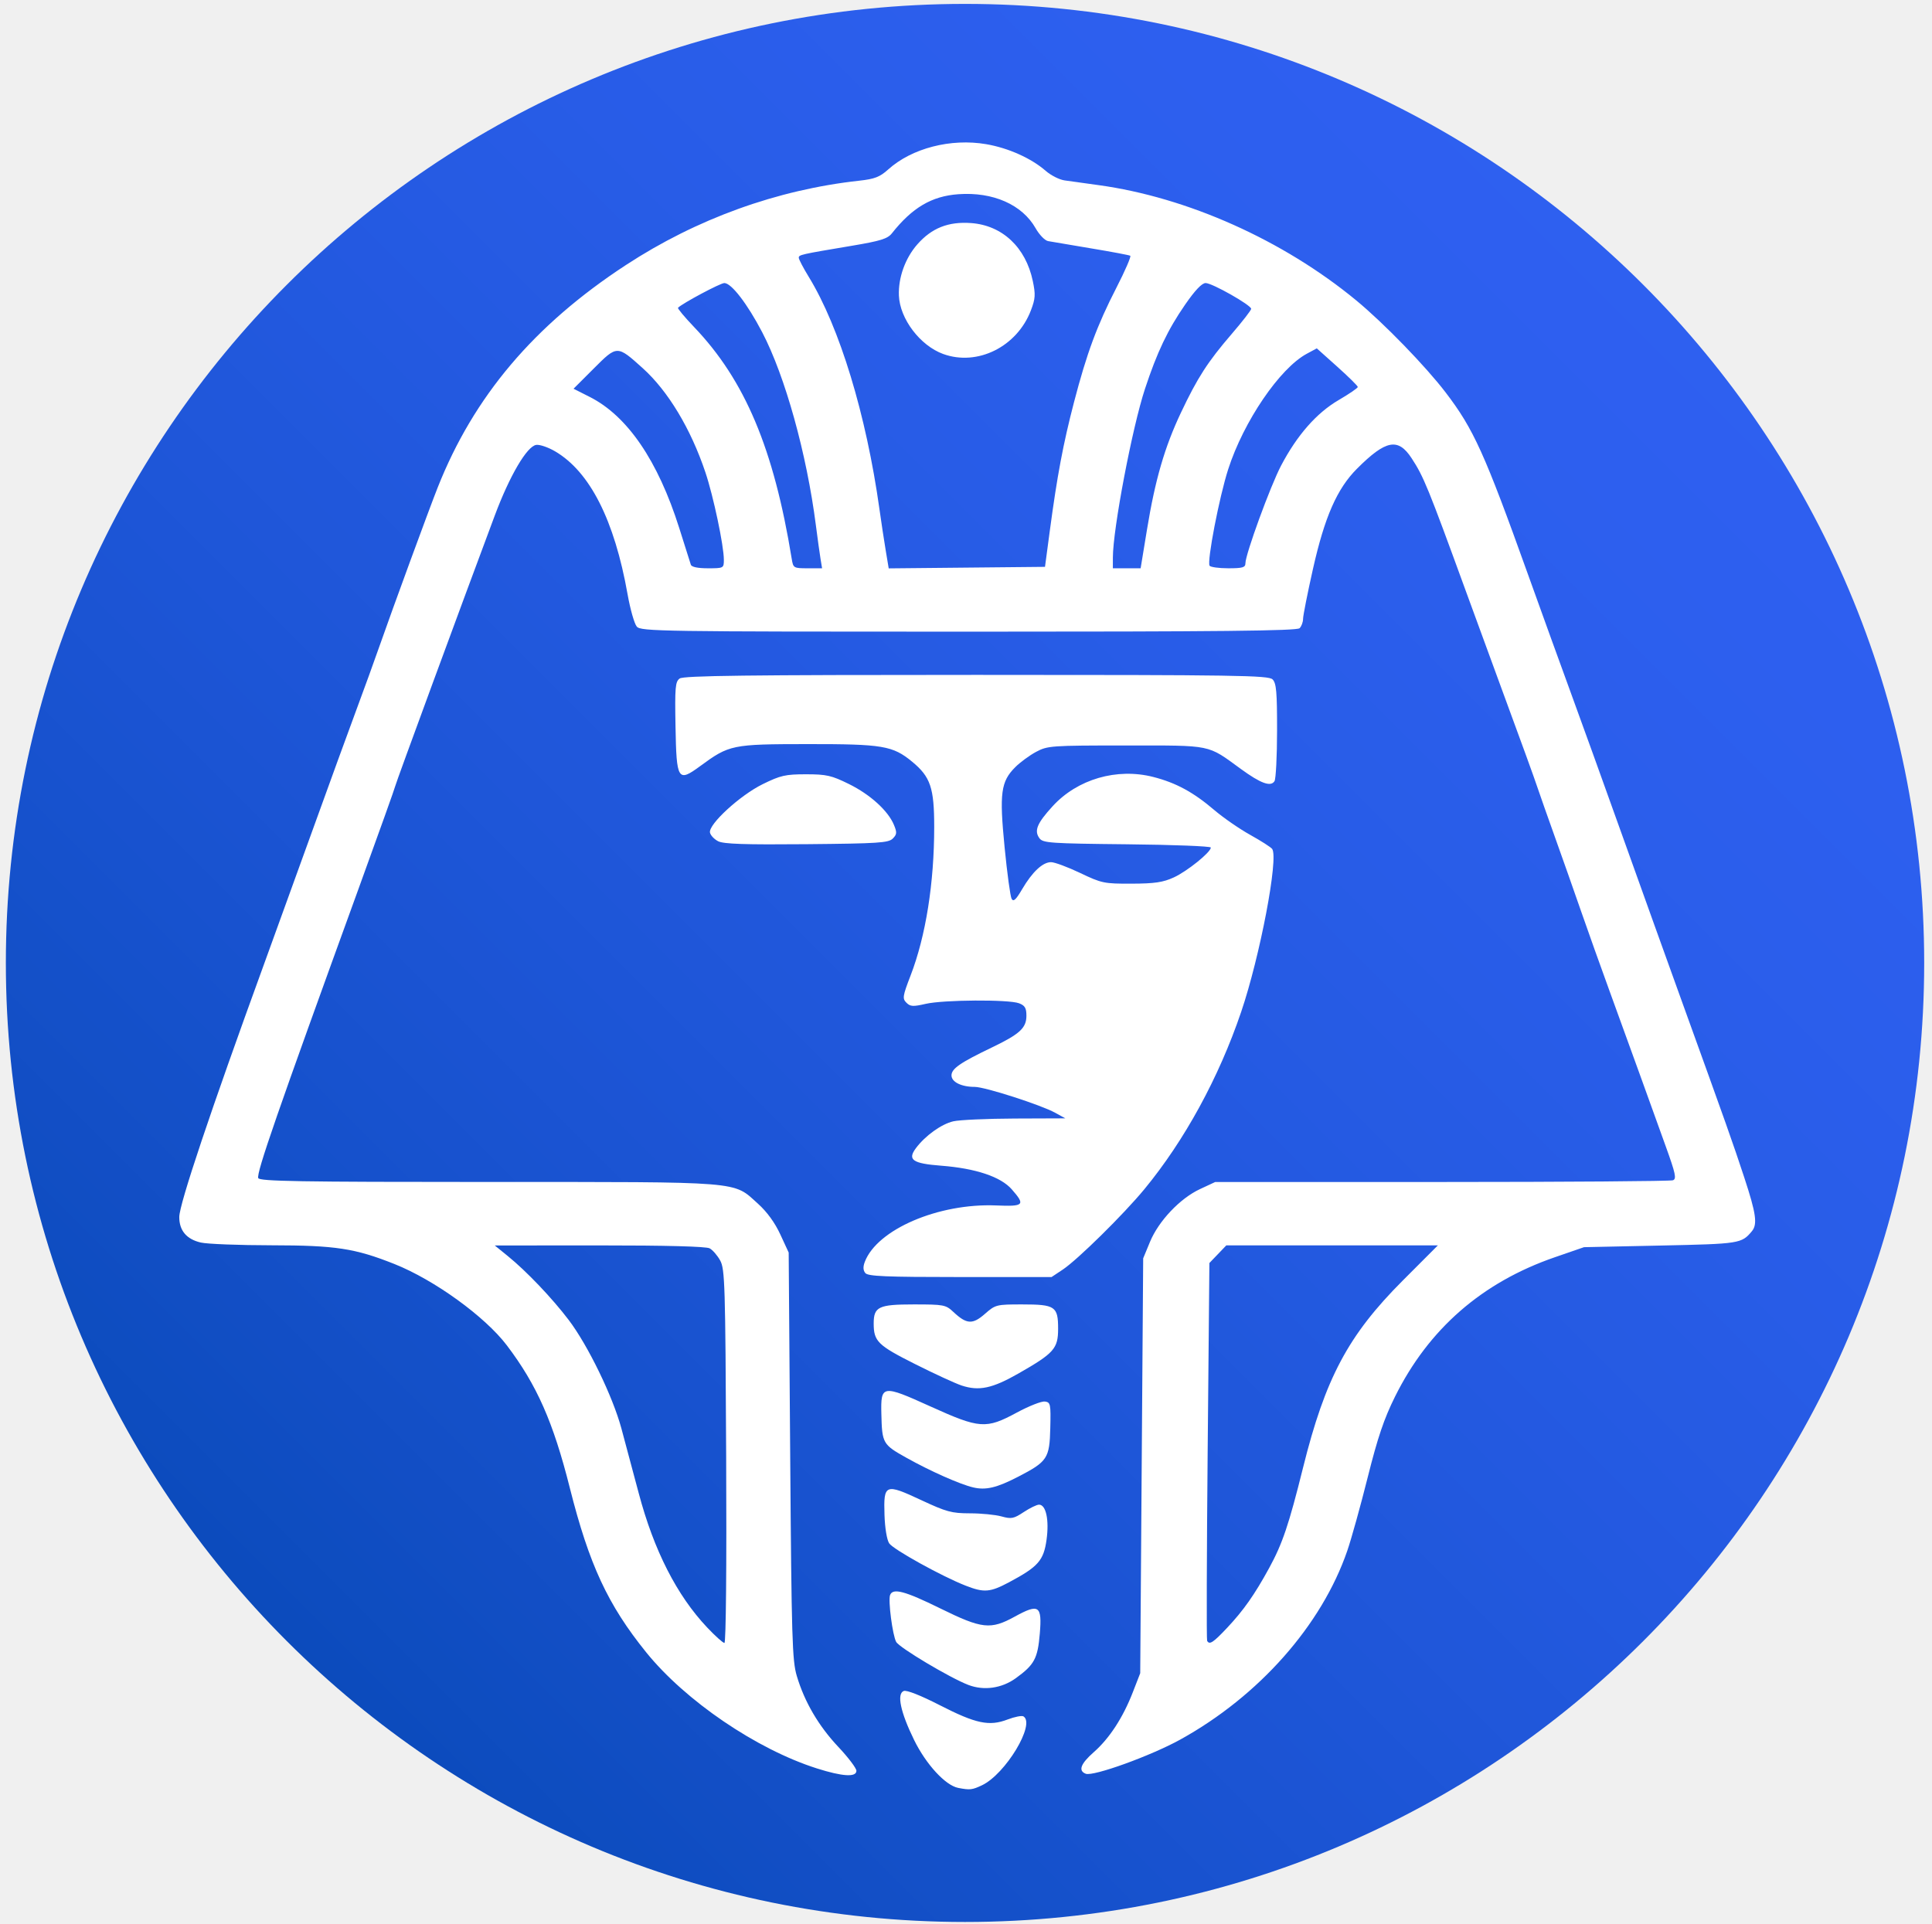
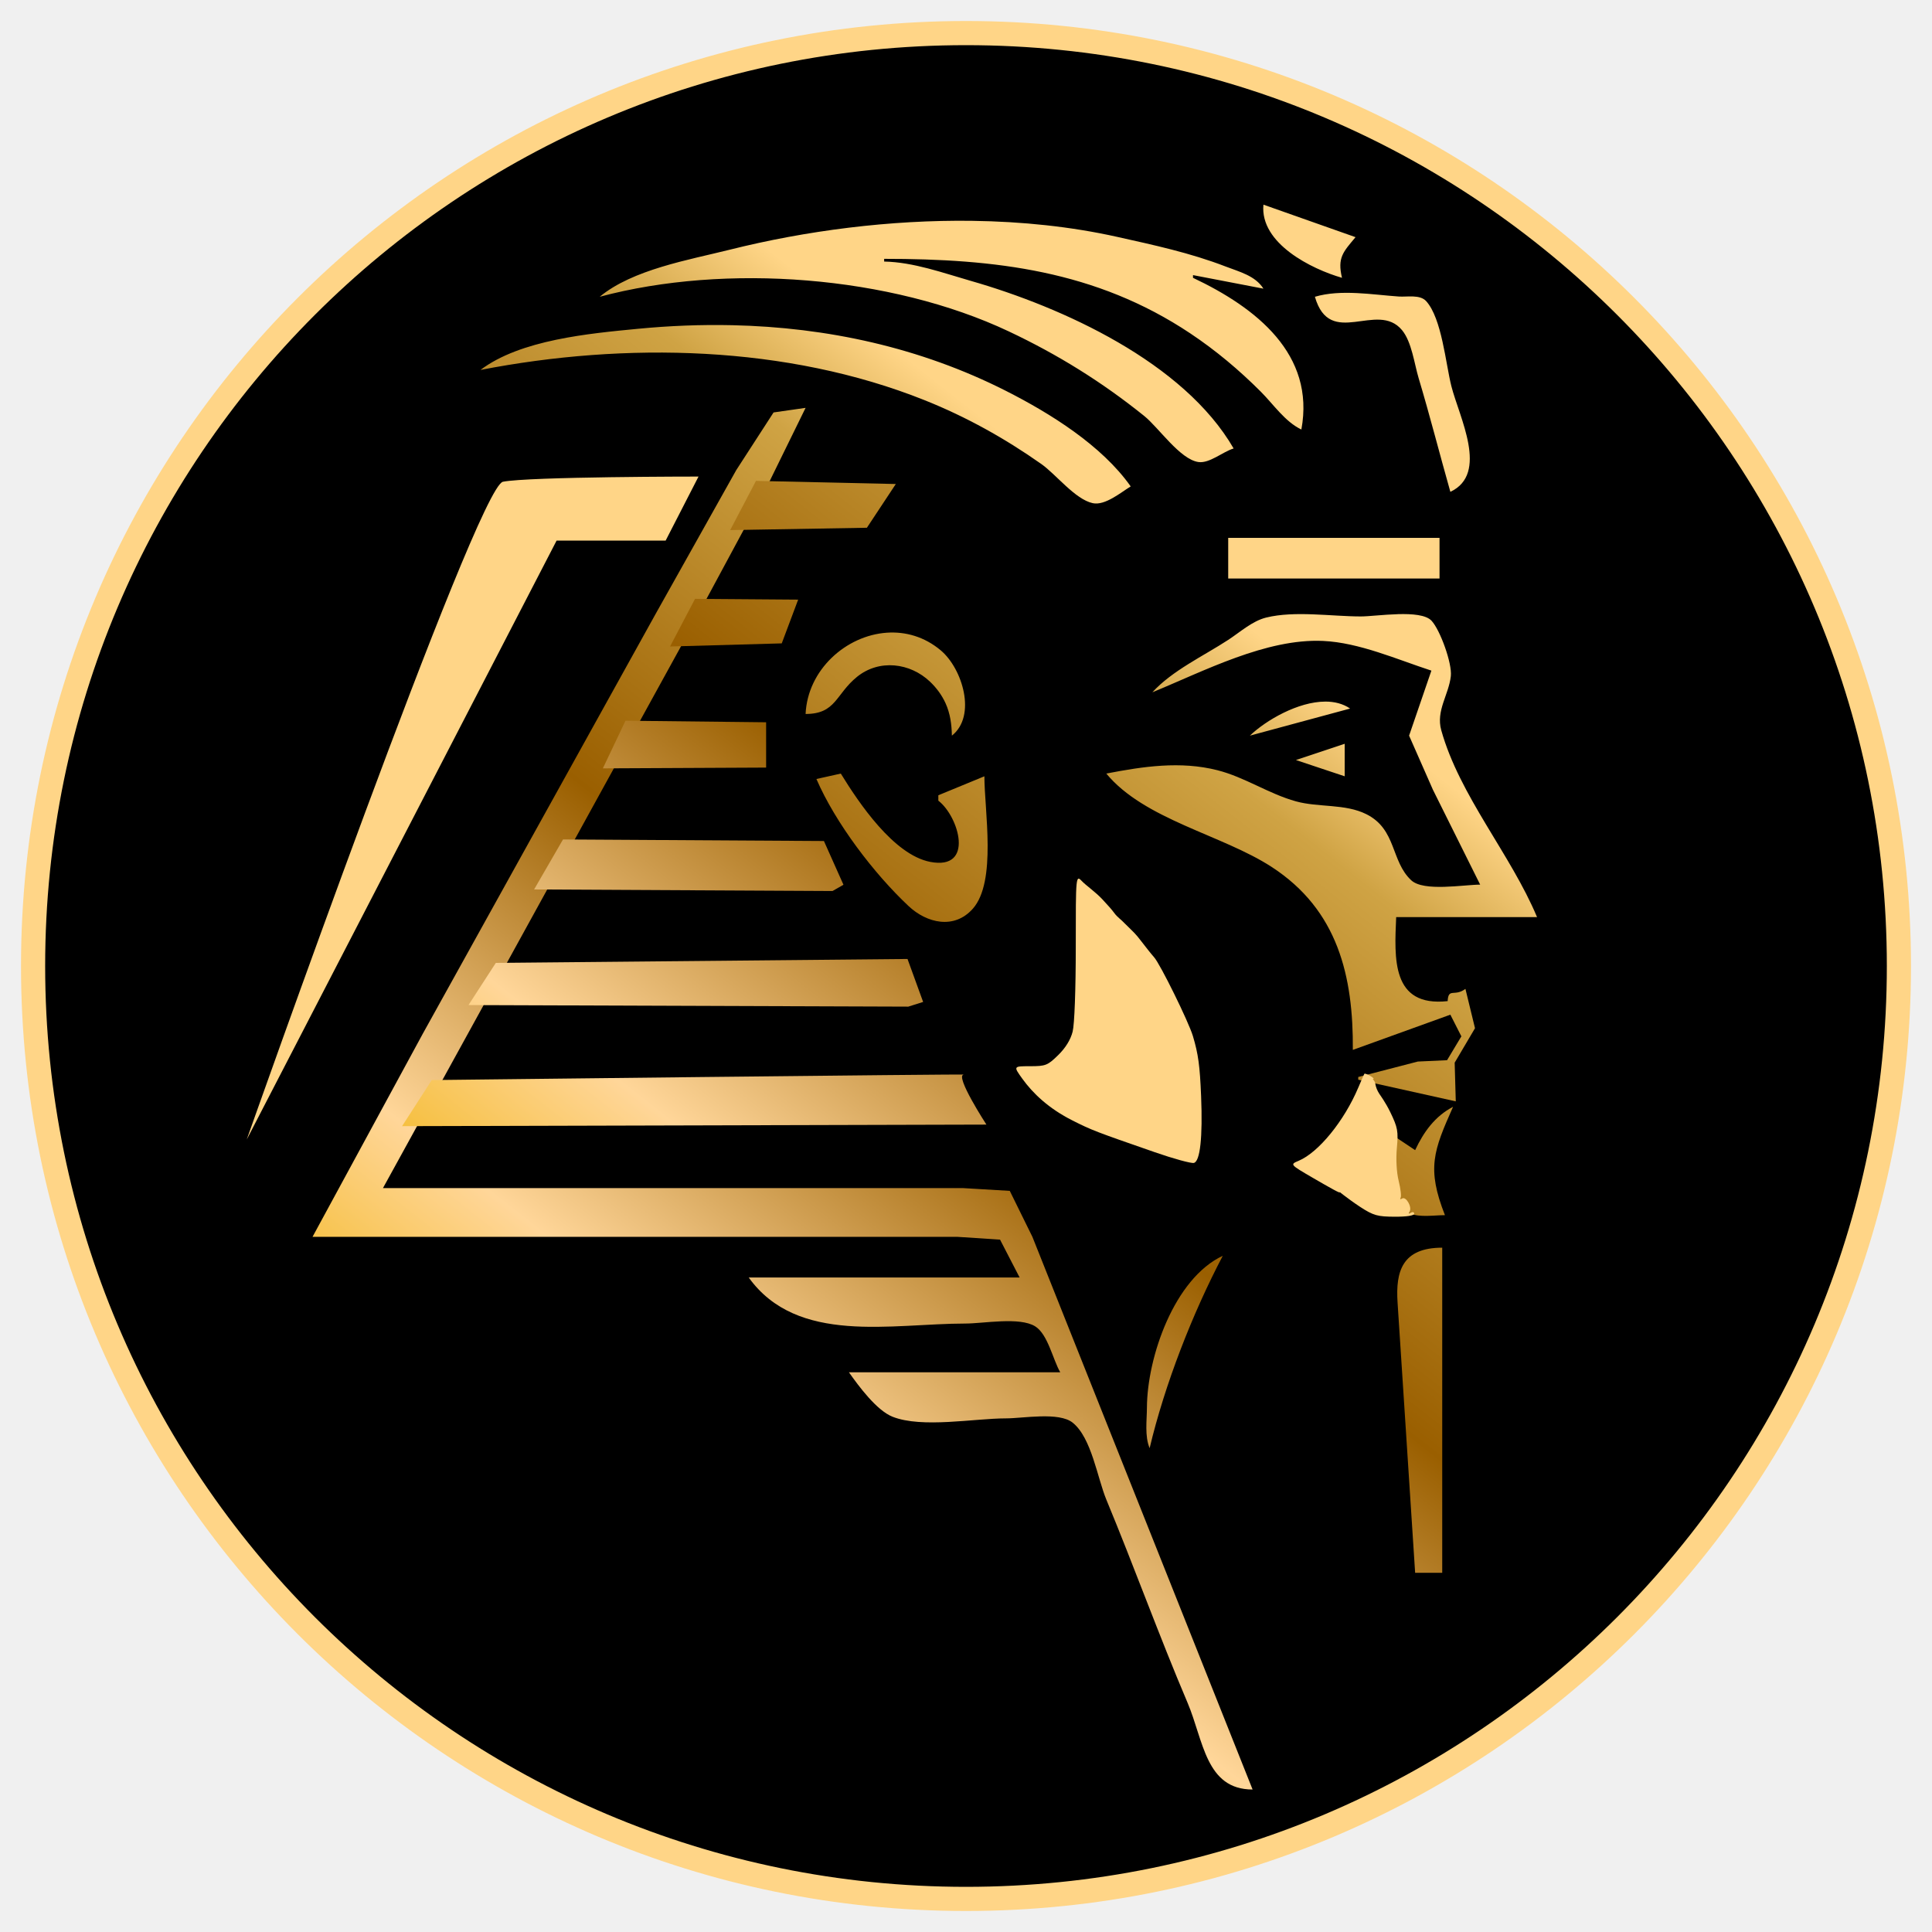
- <svg xmlns="http://www.w3.org/2000/svg" width="990" height="986" xml:space="preserve" overflow="hidden">
-   <defs>
-     <linearGradient x1="1366" y1="1367" x2="383" y2="2350" gradientUnits="userSpaceOnUse" spreadMethod="reflect" id="fill0">
-       <stop offset="0" stop-color="#3061F3" stop-opacity="1" />
-       <stop offset="0.014" stop-color="#2F60F2" stop-opacity="1" />
-       <stop offset="0.028" stop-color="#2F60F2" stop-opacity="1" />
-       <stop offset="0.042" stop-color="#2F60F2" stop-opacity="1" />
-       <stop offset="0.056" stop-color="#2F60F2" stop-opacity="1" />
-       <stop offset="0.069" stop-color="#2F60F2" stop-opacity="1" />
-       <stop offset="0.083" stop-color="#2F60F2" stop-opacity="1" />
-       <stop offset="0.097" stop-color="#2F60F2" stop-opacity="1" />
-       <stop offset="0.111" stop-color="#2F60F1" stop-opacity="1" />
-       <stop offset="0.125" stop-color="#2F60F1" stop-opacity="1" />
-       <stop offset="0.139" stop-color="#2E60F1" stop-opacity="1" />
-       <stop offset="0.153" stop-color="#2E60F0" stop-opacity="1" />
-       <stop offset="0.167" stop-color="#2E5FF0" stop-opacity="1" />
-       <stop offset="0.181" stop-color="#2E5FF0" stop-opacity="1" />
-       <stop offset="0.194" stop-color="#2D5FEF" stop-opacity="1" />
-       <stop offset="0.208" stop-color="#2D5FEF" stop-opacity="1" />
-       <stop offset="0.222" stop-color="#2D5FEE" stop-opacity="1" />
-       <stop offset="0.236" stop-color="#2C5FEE" stop-opacity="1" />
-       <stop offset="0.25" stop-color="#2C5EED" stop-opacity="1" />
-       <stop offset="0.264" stop-color="#2C5EEC" stop-opacity="1" />
-       <stop offset="0.278" stop-color="#2B5EEC" stop-opacity="1" />
-       <stop offset="0.292" stop-color="#2B5EEB" stop-opacity="1" />
-       <stop offset="0.306" stop-color="#2A5DEB" stop-opacity="1" />
-       <stop offset="0.319" stop-color="#2A5DEA" stop-opacity="1" />
-       <stop offset="0.333" stop-color="#295DE9" stop-opacity="1" />
-       <stop offset="0.347" stop-color="#295DE8" stop-opacity="1" />
-       <stop offset="0.361" stop-color="#285CE8" stop-opacity="1" />
-       <stop offset="0.375" stop-color="#285CE7" stop-opacity="1" />
-       <stop offset="0.389" stop-color="#275CE6" stop-opacity="1" />
-       <stop offset="0.403" stop-color="#275BE5" stop-opacity="1" />
-       <stop offset="0.417" stop-color="#265BE4" stop-opacity="1" />
-       <stop offset="0.431" stop-color="#265BE3" stop-opacity="1" />
-       <stop offset="0.444" stop-color="#255AE3" stop-opacity="1" />
-       <stop offset="0.458" stop-color="#245AE2" stop-opacity="1" />
-       <stop offset="0.472" stop-color="#2459E1" stop-opacity="1" />
-       <stop offset="0.486" stop-color="#2359E0" stop-opacity="1" />
-       <stop offset="0.5" stop-color="#2259DF" stop-opacity="1" />
-       <stop offset="0.514" stop-color="#2258DE" stop-opacity="1" />
-       <stop offset="0.528" stop-color="#2158DC" stop-opacity="1" />
-       <stop offset="0.542" stop-color="#2057DB" stop-opacity="1" />
-       <stop offset="0.556" stop-color="#2057DA" stop-opacity="1" />
-       <stop offset="0.569" stop-color="#1F56D9" stop-opacity="1" />
-       <stop offset="0.583" stop-color="#1E56D8" stop-opacity="1" />
-       <stop offset="0.597" stop-color="#1D55D7" stop-opacity="1" />
-       <stop offset="0.611" stop-color="#1C55D6" stop-opacity="1" />
-       <stop offset="0.625" stop-color="#1C54D4" stop-opacity="1" />
-       <stop offset="0.639" stop-color="#1B54D3" stop-opacity="1" />
-       <stop offset="0.653" stop-color="#1A53D2" stop-opacity="1" />
-       <stop offset="0.667" stop-color="#1953D0" stop-opacity="1" />
-       <stop offset="0.681" stop-color="#1852CF" stop-opacity="1" />
-       <stop offset="0.694" stop-color="#1752CE" stop-opacity="1" />
-       <stop offset="0.708" stop-color="#1651CC" stop-opacity="1" />
-       <stop offset="0.722" stop-color="#1551CB" stop-opacity="1" />
-       <stop offset="0.736" stop-color="#1450C9" stop-opacity="1" />
-       <stop offset="0.75" stop-color="#1450C8" stop-opacity="1" />
-       <stop offset="0.764" stop-color="#134FC6" stop-opacity="1" />
-       <stop offset="0.778" stop-color="#124EC5" stop-opacity="1" />
-       <stop offset="0.792" stop-color="#114EC3" stop-opacity="1" />
-       <stop offset="0.806" stop-color="#0F4DC2" stop-opacity="1" />
-       <stop offset="0.819" stop-color="#0E4DC0" stop-opacity="1" />
-       <stop offset="0.833" stop-color="#0D4CBF" stop-opacity="1" />
-       <stop offset="0.847" stop-color="#0C4BBD" stop-opacity="1" />
-       <stop offset="0.861" stop-color="#0B4BBB" stop-opacity="1" />
-       <stop offset="0.875" stop-color="#0A4ABA" stop-opacity="1" />
-       <stop offset="0.889" stop-color="#0949B8" stop-opacity="1" />
-       <stop offset="0.903" stop-color="#0849B6" stop-opacity="1" />
-       <stop offset="0.917" stop-color="#0748B4" stop-opacity="1" />
-       <stop offset="0.931" stop-color="#0647B3" stop-opacity="1" />
-       <stop offset="0.944" stop-color="#0446B1" stop-opacity="1" />
-       <stop offset="0.958" stop-color="#0346AF" stop-opacity="1" />
-       <stop offset="0.972" stop-color="#0245AD" stop-opacity="1" />
-       <stop offset="0.986" stop-color="#0144AB" stop-opacity="1" />
-       <stop offset="1" stop-color="#0044AA" stop-opacity="1" />
+ <svg xmlns="http://www.w3.org/2000/svg" xmlns:xlink="http://www.w3.org/1999/xlink" width="200mm" height="200mm" viewBox="0 0 200 200" version="1.1" id="svg1" xml:space="preserve">
+   <defs id="defs1">
+     <linearGradient id="linearGradient85">
+       <stop style="stop-color:#f5be39;stop-opacity:1;" offset="0" id="stop85" />
+       <stop style="stop-color:#ffd699;stop-opacity:1;" offset="0.167" id="stop84" />
+       <stop style="stop-color:#9a5f00;stop-opacity:1;" offset="0.511" id="stop83" />
+       <stop style="stop-color:#cfa344;stop-opacity:1;" offset="0.88" id="stop82" />
+       <stop style="stop-color:#ffd587;stop-opacity:1;" offset="1" id="stop81" />
    </linearGradient>
+     <clipPath clipPathUnits="userSpaceOnUse" id="clipPath2">
+       <rect style="fill:#000000;stroke-width:0.265;stroke-opacity:0" id="rect3" width="120.291" height="161.068" x="59.806" y="343.204" />
+     </clipPath>
+     <linearGradient x1="1366" y1="1367" x2="383" y2="2350" gradientUnits="userSpaceOnUse" spreadMethod="reflect" id="fill0" gradientTransform="matrix(0.2009778,0,0,0.2009778,-76.13034,-273.752)">
+       <stop offset="0" stop-color="#3061F3" stop-opacity="1" id="stop1" />
+       <stop offset="0.014" stop-color="#2F60F2" stop-opacity="1" id="stop2" />
+       <stop offset="0.028" stop-color="#2F60F2" stop-opacity="1" id="stop3" />
+       <stop offset="0.042" stop-color="#2F60F2" stop-opacity="1" id="stop4" />
+       <stop offset="0.056" stop-color="#2F60F2" stop-opacity="1" id="stop5" />
+       <stop offset="0.069" stop-color="#2F60F2" stop-opacity="1" id="stop6" />
+       <stop offset="0.083" stop-color="#2F60F2" stop-opacity="1" id="stop7" />
+       <stop offset="0.097" stop-color="#2F60F2" stop-opacity="1" id="stop8" />
+       <stop offset="0.111" stop-color="#2F60F1" stop-opacity="1" id="stop9" />
+       <stop offset="0.125" stop-color="#2F60F1" stop-opacity="1" id="stop10" />
+       <stop offset="0.139" stop-color="#2E60F1" stop-opacity="1" id="stop11" />
+       <stop offset="0.153" stop-color="#2E60F0" stop-opacity="1" id="stop12" />
+       <stop offset="0.167" stop-color="#2E5FF0" stop-opacity="1" id="stop13" />
+       <stop offset="0.181" stop-color="#2E5FF0" stop-opacity="1" id="stop14" />
+       <stop offset="0.194" stop-color="#2D5FEF" stop-opacity="1" id="stop15" />
+       <stop offset="0.208" stop-color="#2D5FEF" stop-opacity="1" id="stop16" />
+       <stop offset="0.222" stop-color="#2D5FEE" stop-opacity="1" id="stop17" />
+       <stop offset="0.236" stop-color="#2C5FEE" stop-opacity="1" id="stop18" />
+       <stop offset="0.25" stop-color="#2C5EED" stop-opacity="1" id="stop19" />
+       <stop offset="0.264" stop-color="#2C5EEC" stop-opacity="1" id="stop20" />
+       <stop offset="0.278" stop-color="#2B5EEC" stop-opacity="1" id="stop21" />
+       <stop offset="0.292" stop-color="#2B5EEB" stop-opacity="1" id="stop22" />
+       <stop offset="0.306" stop-color="#2A5DEB" stop-opacity="1" id="stop23" />
+       <stop offset="0.319" stop-color="#2A5DEA" stop-opacity="1" id="stop24" />
+       <stop offset="0.333" stop-color="#295DE9" stop-opacity="1" id="stop25" />
+       <stop offset="0.347" stop-color="#295DE8" stop-opacity="1" id="stop26" />
+       <stop offset="0.361" stop-color="#285CE8" stop-opacity="1" id="stop27" />
+       <stop offset="0.375" stop-color="#285CE7" stop-opacity="1" id="stop28" />
+       <stop offset="0.389" stop-color="#275CE6" stop-opacity="1" id="stop29" />
+       <stop offset="0.403" stop-color="#275BE5" stop-opacity="1" id="stop30" />
+       <stop offset="0.417" stop-color="#265BE4" stop-opacity="1" id="stop31" />
+       <stop offset="0.431" stop-color="#265BE3" stop-opacity="1" id="stop32" />
+       <stop offset="0.444" stop-color="#255AE3" stop-opacity="1" id="stop33" />
+       <stop offset="0.458" stop-color="#245AE2" stop-opacity="1" id="stop34" />
+       <stop offset="0.472" stop-color="#2459E1" stop-opacity="1" id="stop35" />
+       <stop offset="0.486" stop-color="#2359E0" stop-opacity="1" id="stop36" />
+       <stop offset="0.5" stop-color="#2259DF" stop-opacity="1" id="stop37" />
+       <stop offset="0.514" stop-color="#2258DE" stop-opacity="1" id="stop38" />
+       <stop offset="0.528" stop-color="#2158DC" stop-opacity="1" id="stop39" />
+       <stop offset="0.542" stop-color="#2057DB" stop-opacity="1" id="stop40" />
+       <stop offset="0.556" stop-color="#2057DA" stop-opacity="1" id="stop41" />
+       <stop offset="0.569" stop-color="#1F56D9" stop-opacity="1" id="stop42" />
+       <stop offset="0.583" stop-color="#1E56D8" stop-opacity="1" id="stop43" />
+       <stop offset="0.597" stop-color="#1D55D7" stop-opacity="1" id="stop44" />
+       <stop offset="0.611" stop-color="#1C55D6" stop-opacity="1" id="stop45" />
+       <stop offset="0.625" stop-color="#1C54D4" stop-opacity="1" id="stop46" />
+       <stop offset="0.639" stop-color="#1B54D3" stop-opacity="1" id="stop47" />
+       <stop offset="0.653" stop-color="#1A53D2" stop-opacity="1" id="stop48" />
+       <stop offset="0.667" stop-color="#1953D0" stop-opacity="1" id="stop49" />
+       <stop offset="0.681" stop-color="#1852CF" stop-opacity="1" id="stop50" />
+       <stop offset="0.694" stop-color="#1752CE" stop-opacity="1" id="stop51" />
+       <stop offset="0.708" stop-color="#1651CC" stop-opacity="1" id="stop52" />
+       <stop offset="0.722" stop-color="#1551CB" stop-opacity="1" id="stop53" />
+       <stop offset="0.736" stop-color="#1450C9" stop-opacity="1" id="stop54" />
+       <stop offset="0.75" stop-color="#1450C8" stop-opacity="1" id="stop55" />
+       <stop offset="0.764" stop-color="#134FC6" stop-opacity="1" id="stop56" />
+       <stop offset="0.778" stop-color="#124EC5" stop-opacity="1" id="stop57" />
+       <stop offset="0.792" stop-color="#114EC3" stop-opacity="1" id="stop58" />
+       <stop offset="0.806" stop-color="#0F4DC2" stop-opacity="1" id="stop59" />
+       <stop offset="0.819" stop-color="#0E4DC0" stop-opacity="1" id="stop60" />
+       <stop offset="0.833" stop-color="#0D4CBF" stop-opacity="1" id="stop61" />
+       <stop offset="0.847" stop-color="#0C4BBD" stop-opacity="1" id="stop62" />
+       <stop offset="0.861" stop-color="#0B4BBB" stop-opacity="1" id="stop63" />
+       <stop offset="0.875" stop-color="#0A4ABA" stop-opacity="1" id="stop64" />
+       <stop offset="0.889" stop-color="#0949B8" stop-opacity="1" id="stop65" />
+       <stop offset="0.903" stop-color="#0849B6" stop-opacity="1" id="stop66" />
+       <stop offset="0.917" stop-color="#0748B4" stop-opacity="1" id="stop67" />
+       <stop offset="0.931" stop-color="#0647B3" stop-opacity="1" id="stop68" />
+       <stop offset="0.944" stop-color="#0446B1" stop-opacity="1" id="stop69" />
+       <stop offset="0.958" stop-color="#0346AF" stop-opacity="1" id="stop70" />
+       <stop offset="0.972" stop-color="#0245AD" stop-opacity="1" id="stop71" />
+       <stop offset="0.986" stop-color="#0144AB" stop-opacity="1" id="stop72" />
+       <stop offset="1" stop-color="#0044AA" stop-opacity="1" id="stop73" />
+     </linearGradient>
+     <clipPath clipPathUnits="userSpaceOnUse" id="clipPath17">
+       <rect style="fill:#ffffff;stroke-width:0.235;stroke-opacity:0" id="rect18" width="41.753" height="40.162" x="33.215" y="159.868" />
+     </clipPath>
+     <linearGradient xlink:href="#linearGradient85" id="linearGradient81" x1="-187.972" y1="250.679" x2="-123.912" y2="169.17" gradientUnits="userSpaceOnUse" />
+     <linearGradient xlink:href="#linearGradient85" id="linearGradient95" gradientUnits="userSpaceOnUse" x1="-187.972" y1="250.679" x2="-123.912" y2="169.17" />
+     <linearGradient xlink:href="#linearGradient85" id="linearGradient96" gradientUnits="userSpaceOnUse" x1="-187.972" y1="250.679" x2="-123.912" y2="169.17" />
+     <linearGradient xlink:href="#linearGradient85" id="linearGradient97" gradientUnits="userSpaceOnUse" x1="-187.972" y1="250.679" x2="-123.912" y2="169.17" />
+     <linearGradient xlink:href="#linearGradient85" id="linearGradient98" gradientUnits="userSpaceOnUse" x1="-187.972" y1="250.679" x2="-123.912" y2="169.17" />
+     <linearGradient xlink:href="#linearGradient85" id="linearGradient99" gradientUnits="userSpaceOnUse" x1="-187.972" y1="250.679" x2="-123.912" y2="169.17" />
+     <linearGradient xlink:href="#linearGradient85" id="linearGradient100" gradientUnits="userSpaceOnUse" x1="-187.972" y1="250.679" x2="-123.912" y2="169.17" />
+     <linearGradient xlink:href="#linearGradient85" id="linearGradient101" gradientUnits="userSpaceOnUse" x1="-187.972" y1="250.679" x2="-123.912" y2="169.17" />
+     <linearGradient xlink:href="#linearGradient85" id="linearGradient102" gradientUnits="userSpaceOnUse" x1="-187.972" y1="250.679" x2="-123.912" y2="169.17" />
+     <linearGradient xlink:href="#linearGradient85" id="linearGradient103" gradientUnits="userSpaceOnUse" x1="-187.972" y1="250.679" x2="-123.912" y2="169.17" />
  </defs>
-   <g transform="translate(-380 -1365)">
-     <g>
-       <path d="M383 1858.5C383 1587.05 603.052 1367 874.5 1367 1145.95 1367 1366 1587.05 1366 1858.5 1366 2129.95 1145.95 2350 874.5 2350 603.052 2350 383 2129.95 383 1858.5Z" fill="url(#fill0)" fill-rule="evenodd" />
-       <g>
-         <g>
-           <g>
-             <path d="M416.997 843.287C410.455 842.012 400.505 831.196 394.404 818.73 387.414 804.45 385.427 795.023 389.107 793.613 390.578 793.048 397.839 795.913 407.555 800.897 426.089 810.4 432.888 811.831 442.336 808.223 445.965 806.839 449.616 806.125 450.447 806.64 456.731 810.523 441.256 836.218 429.182 841.945 424.186 844.316 422.979 844.451 416.997 843.287ZM344.598 833.306C313.687 823.486 277.201 798.669 257.111 773.792 237.475 749.48 227.88 728.823 217.996 689.573 209.485 655.775 201.097 636.781 185.735 616.508 174.534 601.73 148.581 582.947 128.114 574.802 107.903 566.763 97.948 565.244 65.227 565.206 48.506 565.189 32.167 564.552 28.918 563.8 21.573 562.1 17.838 557.664 17.865 550.68 17.891 544.08 33.977 496.086 61.238 421.273 66.565 406.655 77.874 375.425 86.37 351.874 94.866 328.322 104.908 300.747 108.686 290.595 112.463 280.444 117.763 265.826 120.464 258.111 127.302 238.576 145.692 188.454 150.261 176.899 168.729 130.194 199.666 93.611 246.714 62.84 282.962 39.133 324.189 24.229 366.317 19.602 374.211 18.735 376.843 17.712 381.147 13.838 393.24 2.951 413.255-2.211 431.347 0.891 442.716 2.841 454.464 8.112 461.892 14.597 464.516 16.886 468.833 19.072 471.492 19.454 474.146 19.836 481.97 20.923 488.874 21.87 534.421 28.116 583.554 50.093 620.96 80.948 635.03 92.554 656.514 114.681 666.81 128.172 681.133 146.943 686.687 159.216 708.905 221.196 716.041 241.093 725.895 268.336 730.807 281.736 735.723 295.136 747.704 328.359 757.431 355.565 767.162 382.771 780.881 420.977 787.925 440.467 810.974 504.273 813.928 512.616 819.764 530.348 825.883 548.933 826.664 554.466 823.689 558.015 818.384 564.341 817.528 564.471 776.948 565.336L737.677 566.172 722.751 571.325C685.412 584.217 658.071 608.06 640.841 642.761 635.198 654.117 631.97 663.658 626.847 684.104 623.184 698.722 618.475 715.665 616.377 721.755 603.249 759.925 571.135 796.234 530.796 818.524 515.705 826.862 486.224 837.522 482.359 836.037 478.383 834.513 479.73 830.909 486.49 824.959 494.487 817.916 501.412 807.303 506.438 794.373L510.274 784.511 511.033 678.196 511.793 571.886 515.291 563.421C519.71 552.744 530.69 541.156 540.89 536.408L548.676 532.783 664.836 532.766C728.722 532.762 782.012 532.361 783.257 531.885 785.177 531.146 784.608 528.479 779.577 514.532 776.307 505.467 770.399 489.081 766.449 478.117 762.499 467.154 755.511 447.885 750.915 435.297 746.324 422.709 739.686 404.105 736.162 393.954 732.643 383.802 726.671 366.858 722.89 356.301 719.109 345.743 715.13 334.448 714.045 331.199 712.053 325.249 706.36 309.569 692.856 272.874 688.822 261.91 681.766 242.641 677.179 230.053 657.695 176.596 655.531 171.294 649.319 161.802 642.394 151.226 636.127 152.433 621.378 167.18 611.14 177.417 604.785 191.883 598.784 218.607 596.003 230.993 593.724 242.49 593.72 244.155 593.716 245.82 592.914 247.979 591.939 248.953 590.58 250.311 550.908 250.725 422.359 250.725 264.384 250.725 254.423 250.574 252.311 248.141 251.078 246.72 248.949 239.245 247.58 231.53 240.842 193.54 228.271 168.754 210.444 158.306 206.899 156.229 202.548 154.744 200.776 155.007 196.011 155.715 187.182 170.746 179.555 191.135 162.9 235.654 128.587 328.938 128.587 329.695 128.587 330.16 120.208 353.613 109.966 381.812 67.795 497.922 57.323 528.133 58.333 530.766 58.963 532.408 79.439 532.754 176.267 532.754 308.077 532.754 301.409 532.214 314.392 543.886 319.016 548.043 323.07 553.617 325.845 559.627L330.14 568.928 330.913 673.027C331.608 766.63 331.947 778.008 334.281 785.865 338.251 799.23 345.44 811.514 355.611 822.318 360.687 827.706 364.84 833.201 364.84 834.522 364.84 837.906 357.734 837.48 344.598 833.306ZM298.104 673.398C297.691 585.424 297.448 577.41 295.056 573.034 293.627 570.422 291.179 567.594 289.616 566.759 287.815 565.796 267.163 565.248 233.152 565.269L179.529 565.298 186.174 570.692C195.789 578.499 208.98 592.344 217.449 603.519 227.256 616.458 239.953 642.592 244.401 659.004 246.383 666.313 250.383 681.264 253.29 692.228 261.072 721.569 272.836 744.653 288.39 761.098 292.504 765.449 296.473 769.006 297.211 769.006 298.005 769.006 298.37 730.06 298.104 673.398ZM554.807 761.254C563.197 752.341 568.911 744.21 576.338 730.617 583.166 718.117 586.424 708.466 593.712 679.167 605.118 633.287 616.825 611.309 644.753 583.326L662.806 565.239 608.6 565.239 554.394 565.239 550.06 569.763 545.722 574.287 544.836 670.541C544.35 723.481 544.224 767.289 544.557 767.901 545.751 770.099 547.629 768.88 554.807 761.254ZM296.917 213.866C296.917 206.648 291.557 181.262 287.449 169.025 279.951 146.686 268.307 127.355 255.302 115.65 242.194 103.853 242.265 103.853 230.269 115.848L219.896 126.222 228.217 130.432C247.508 140.192 263.144 163.103 274.039 197.571 276.991 206.91 279.671 215.382 279.994 216.397 280.371 217.581 283.514 218.243 288.75 218.243 296.819 218.243 296.917 218.187 296.917 213.866ZM346.464 213.444C346.028 210.805 344.952 203.03 344.07 196.167 339.363 159.483 328.298 119.711 316.547 97.234 308.92 82.647 300.77 72.062 297.164 72.062 295.137 72.062 275.747 82.404 273.429 84.722 273.089 85.061 276.784 89.494 281.638 94.574 307.738 121.883 322.502 156.934 331.707 213.444 332.468 218.114 332.687 218.243 339.872 218.243L347.255 218.243ZM463.943 199.048C467.719 170.795 470.813 154.351 476.341 133.142 482.911 107.94 488.136 93.829 498.07 74.466 502.522 65.786 505.72 58.409 505.176 58.073 504.632 57.737 495.592 56.035 485.089 54.291 474.581 52.547 464.656 50.866 463.031 50.556 461.406 50.245 458.554 47.299 456.693 44.007 449.81 31.856 434.825 25.25 417.062 26.535 403.414 27.522 393.475 33.379 382.993 46.613 380.816 49.362 377.189 50.487 362.625 52.934 336.093 57.391 335.309 57.568 335.309 59.112 335.309 59.899 337.611 64.297 340.424 68.886 356.225 94.656 369.888 139.563 376.656 187.974 377.565 194.47 379.002 203.95 379.851 209.038L381.394 218.29 421.437 217.897 461.478 217.505ZM409.34 108.431C397.505 104.148 387.091 90.411 386.618 78.458 386.255 69.294 389.867 59.274 396.071 52.225 403.442 43.851 411.962 40.476 423.604 41.318 439.602 42.475 451.607 53.747 455.228 71.011 456.688 77.964 456.553 80.067 454.258 86.069 447.143 104.706 426.895 114.785 409.34 108.431ZM513.764 198.281C517.937 172.838 522.79 156.135 531.125 138.518 539.616 120.559 544.857 112.436 557.167 98.136 562.648 91.767 567.13 85.983 567.13 85.281 567.13 83.386 547.144 72.062 543.802 72.062 541.882 72.062 538.366 75.76 533.256 83.154 524.398 95.965 518.9 107.506 512.717 126.267 506.164 146.158 496.289 198.039 496.263 212.706L496.251 218.243 503.37 218.243 510.485 218.243ZM564.184 215.659C564.197 211.05 576.979 176.049 582.465 165.605 590.669 149.995 600.649 138.63 611.942 132.038 617.344 128.886 621.766 125.864 621.766 125.325 621.766 124.785 617.036 120.112 611.258 114.939L600.755 105.534 595.657 108.278C581.756 115.766 563.26 142.946 555.348 167.513 550.773 181.717 544.418 214.659 545.815 216.919 546.266 217.647 550.579 218.243 555.407 218.243 562.775 218.243 564.18 217.83 564.184 215.659ZM422.207 790.52C412.812 786.929 386.797 771.407 385.215 768.453 383.338 764.947 381.036 747.218 382.098 744.454 383.526 740.732 389.643 742.361 407.782 751.286 429.25 761.853 433.588 762.33 446.037 755.485 458.381 748.7 460.022 749.822 458.815 764.246 457.748 776.986 456.026 780.185 446.556 787.043 439.336 792.271 430.195 793.575 422.207 790.52ZM420.807 739.635C408.607 734.862 383.728 721.088 381.642 717.953 380.45 716.159 379.451 710.116 379.235 703.389 378.728 687.514 379.581 687.168 397.96 695.755 410.966 701.832 413.643 702.562 423.013 702.571 428.781 702.575 436.053 703.288 439.175 704.153 444.248 705.563 445.45 705.326 450.586 701.929 453.743 699.841 457.271 698.131 458.427 698.131 462.006 698.131 463.685 705.997 462.271 716.147 460.79 726.76 457.971 729.954 443.075 737.892 433.331 743.087 430.246 743.328 420.807 739.635ZM424.642 689.282C417.88 687.687 402.717 680.952 390.495 674.115 378.314 667.304 377.986 666.726 377.625 651.547 377.274 636.739 378.103 636.612 402.729 647.77 428.047 659.24 431.225 659.468 447.046 650.935 453.266 647.58 459.739 645.031 461.432 645.272 464.314 645.685 464.491 646.542 464.191 658.852 463.82 674.415 462.74 676.048 447.729 683.817 436.757 689.493 431.149 690.822 424.642 689.282ZM418.735 637.064C415.487 635.983 404.667 630.995 394.69 625.974 375.775 616.458 373.699 614.411 373.699 605.291 373.699 596.716 376.223 595.509 394.156 595.509 409.696 595.509 410.605 595.682 414.577 599.404 421.319 605.718 424.372 605.903 430.672 600.371 436.074 595.628 436.542 595.509 449.759 595.509 466.711 595.509 468.2 596.518 468.2 607.967 468.2 618.141 466.116 620.492 447.873 630.911 434.436 638.583 427.646 640.014 418.735 637.064ZM369.419 579.448C368.263 578.055 368.175 576.241 369.139 573.705 375.464 557.069 406.916 543.561 436.466 544.785 450.78 545.38 451.536 544.599 444.438 536.514 438.77 530.061 425.946 525.774 408.23 524.411 393.617 523.288 390.886 521.385 395.338 515.422 400.107 509.033 408.399 503.083 414.499 501.665 417.641 500.935 431.841 500.298 446.054 500.243L471.893 500.146 466.723 497.297C459.414 493.267 430.718 484.03 425.503 484.03 418.632 484.03 413.568 481.527 413.568 478.134 413.568 474.699 418.035 471.606 434.238 463.833 448.569 456.954 451.958 453.84 451.958 447.556 451.958 443.606 451.198 442.319 448.172 441.171 442.876 439.158 409.452 439.369 400.34 441.471 393.87 442.965 392.461 442.88 390.464 440.884 388.342 438.762 388.533 437.521 392.6 426.963 400.395 406.719 404.708 379.57 404.708 350.747 404.708 330.741 402.801 325.116 393.39 317.358 383.456 309.17 378.355 308.311 339.845 308.347 300.997 308.38 299.749 308.64 284.745 319.654 273.339 328.026 272.642 326.9 272.145 299.306 271.783 279.239 272.031 276.372 274.273 274.733 276.27 273.272 308.62 272.877 426.296 272.877 560.222 272.877 576.021 273.118 578.102 275.198 580.022 277.118 580.419 281.637 580.398 301.407 580.385 314.546 579.794 326.216 579.081 327.341 577.157 330.379 572.063 328.532 561.855 321.098 544.431 308.408 547.591 309.053 502.902 309.053 464.588 309.053 462.795 309.18 456.929 312.318 453.57 314.114 448.767 317.638 446.261 320.148 438.842 327.564 438.057 333.441 440.775 361.198 442.083 374.538 443.703 386.436 444.374 387.638 445.307 389.306 446.577 388.15 449.742 382.75 454.958 373.853 460.292 368.855 464.571 368.855 466.399 368.855 473.113 371.346 479.493 374.392 490.541 379.668 491.786 379.927 505.856 379.875 517.743 379.83 521.963 379.204 527.513 376.656 534.357 373.516 546.46 363.746 546.46 361.364 546.46 360.682 527.137 359.928 503.518 359.69 464.196 359.294 460.415 359.033 458.638 356.604 455.819 352.743 457.372 348.959 465.386 340.193 478.088 326.294 498.319 320.412 516.984 325.194 528.614 328.173 537.522 333.005 548.22 342.136 552.841 346.082 561.15 351.823 566.678 354.894 572.207 357.966 577.254 361.201 577.891 362.083 581.254 366.731 571.662 417.129 561.986 445.636 550.55 479.32 532.99 511.485 512.413 536.446 501.737 549.393 478.185 572.599 470.581 577.659L464.837 581.482 417.972 581.482C379.955 581.482 370.789 581.098 369.419 579.448ZM293.977 358.125C291.954 357.082 290.077 355.079 289.807 353.674 288.997 349.467 305.206 334.59 316.82 328.883 325.965 324.389 328.463 323.819 339 323.819 349.5 323.819 352.045 324.395 360.986 328.796 371.893 334.166 381.066 342.49 384.071 349.744 385.692 353.658 385.609 354.625 383.466 356.769 381.273 358.964 376.086 359.301 339.318 359.639 307.668 359.929 296.771 359.566 293.977 358.125Z" fill="#FFFFFF" fill-rule="nonzero" fill-opacity="1" transform="matrix(1 0 0 1 454 1438)" />
-           </g>
-         </g>
-       </g>
+   <g id="layer2">
+     <circle style="fill:#000000;fill-opacity:1;stroke:#ffd587;stroke-width:2.5;stroke-dasharray:none;stroke-opacity:1" id="path19" cx="100" cy="100" r="96.575" />
+     <g id="g16" transform="matrix(1.096991,0,0,1.096991,231.7476,-169.2135)" style="fill:url(#linearGradient81)">
+       <path id="rect1" style="fill:url(#linearGradient95);stroke-width:0.265;stroke-opacity:0" d="M 43.007,317.246 38.971,509.115 H 197.661 l 4.036,-191.869 z m 14.521,7.003 H 184.576 L 180.748,510.385 H 53.7 Z m 96.323,22.226 c -0.345,3.671 4.576,6.101 7.428,6.916 -0.454,-1.909 0.118,-2.448 1.281,-3.842 z m -27.508,1.529 c -7.802,-0.107 -15.761,0.932 -22.952,2.73 -3.851,0.963 -9.176,1.866 -12.295,4.45 11.909,-3.184 27.481,-2.011 38.678,3.274 4.638,2.189 8.81,4.78 12.807,7.997 1.361,1.095 3.381,4.104 5.123,4.355 1.048,0.151 2.325,-0.986 3.33,-1.282 -4.706,-8.141 -16.181,-13.361 -24.846,-15.845 -2.651,-0.76 -5.419,-1.772 -8.197,-1.829 v -0.256 c 10.453,0 20.009,1.088 28.944,7.048 2.416,1.611 4.608,3.452 6.66,5.504 1.201,1.201 2.3,2.851 3.843,3.586 1.321,-7.117 -4.263,-11.515 -10.246,-14.344 v -0.256 l 6.66,1.281 c -0.779,-1.231 -2.275,-1.592 -3.586,-2.098 -3.327,-1.284 -6.778,-2.026 -10.246,-2.799 -4.37,-0.974 -8.995,-1.451 -13.677,-1.515 z m 36.324,6.831 c -1.362,-0.064 -2.717,-0.015 -3.949,0.349 1.429,4.961 5.894,0.33 8.237,3.155 0.916,1.105 1.163,3.176 1.568,4.529 1.07,3.566 1.986,7.177 3.002,10.759 3.668,-1.717 0.838,-7.06 0.096,-9.99 -0.537,-2.122 -0.902,-6.409 -2.385,-8.042 -0.585,-0.644 -1.803,-0.381 -2.577,-0.434 -1.261,-0.086 -2.63,-0.263 -3.992,-0.327 z m -59.018,3.037 c -2.981,-0.067 -5.976,0.054 -8.967,0.343 -4.565,0.442 -11.075,1.027 -14.856,3.886 13.682,-2.653 28.951,-2.354 42.008,2.869 3.921,1.569 7.558,3.593 11.014,6.024 1.401,0.986 3.198,3.347 4.867,3.705 1.163,0.249 2.654,-1.014 3.586,-1.584 -2.729,-3.875 -7.612,-6.912 -11.783,-9.027 -8.122,-4.119 -16.927,-6.014 -25.869,-6.216 z m 6.914,7.815 -3.028,0.434 -3.531,5.457 -7.612,13.576 -22.019,39.702 -10.429,19.211 h 16.906 33.811 10.246 l 4.041,0.264 1.851,3.579 h -25.615 c 4.605,6.403 13.492,4.355 20.492,4.355 1.703,0 5.115,-0.651 6.59,0.263 1.209,0.75 1.675,3.144 2.376,4.348 h -19.98 c 0.914,1.297 2.616,3.604 4.121,4.2 2.798,1.107 7.724,0.155 10.735,0.155 1.602,0 5.003,-0.639 6.304,0.411 1.782,1.437 2.327,5.225 3.177,7.273 2.641,6.37 4.985,12.871 7.681,19.211 1.507,3.545 1.705,8.196 6.147,8.196 l -16.124,-40.471 -4.695,-11.783 -2.14,-4.347 -4.447,-0.264 H 114.148 70.604 l 28.041,-50.973 8.275,-15.369 z m 39.958,12.295 v 3.842 h 19.98 v -3.842 z m 16.046,7.212 c -1.358,0.038 -2.769,0.215 -3.495,0.215 -2.784,0 -6.26,-0.562 -8.965,0.107 -1.309,0.324 -2.476,1.385 -3.586,2.11 -2.339,1.527 -5.277,2.887 -7.172,4.955 4.882,-2.002 10.759,-5.1 16.137,-4.857 3.422,0.155 7.016,1.757 10.246,2.808 l -2.108,6.147 2.256,5.123 4.463,8.965 c -1.545,0 -5.332,0.688 -6.515,-0.411 -1.947,-1.807 -1.372,-4.812 -4.243,-6.249 -2.013,-1.008 -4.517,-0.621 -6.66,-1.215 -2.589,-0.718 -4.824,-2.282 -7.428,-2.944 -3.493,-0.888 -7.039,-0.354 -10.502,0.317 3.603,4.359 10.945,5.786 15.625,8.822 6.283,4.076 7.737,10.355 7.684,17.305 l 9.221,-3.33 1.041,2.049 -1.352,2.255 -2.763,0.127 -5.635,1.46 v 0.256 l 9.221,2.049 -0.104,-3.659 1.922,-3.257 -0.905,-3.719 c -1.04,0.775 -1.61,-0.138 -1.681,1.157 -5.342,0.578 -5.033,-4.061 -4.867,-7.941 h 13.32 c -2.485,-5.937 -7.33,-11.482 -9.058,-17.674 -0.517,-1.851 0.717,-3.364 0.907,-5.123 0.13,-1.196 -1.003,-4.335 -1.823,-5.224 -0.518,-0.561 -1.824,-0.664 -3.182,-0.626 z m -48.319,1.752 c -3.859,0.263 -7.494,3.5 -7.685,7.685 2.89,-0.002 2.831,-1.87 4.867,-3.515 2.092,-1.69 5.018,-1.334 6.904,0.468 0.608,0.581 1.108,1.256 1.458,2.022 0.449,0.985 0.58,2.005 0.603,3.074 2.36,-1.871 0.999,-6.339 -1.049,-8.061 -1.544,-1.298 -3.344,-1.793 -5.098,-1.673 z m 41.455,6.514 c -2.572,0.002 -5.607,1.76 -7.133,3.22 l 9.477,-2.562 c -0.681,-0.465 -1.487,-0.66 -2.345,-0.659 z m 1.832,3.989 -4.611,1.537 4.611,1.537 z m -47.643,2.817 -2.305,0.513 c 1.786,4.14 5.431,8.939 8.713,12.015 1.725,1.617 4.311,2.235 6.072,0.252 2.281,-2.569 1.096,-9.299 1.096,-12.523 l -4.354,1.793 v 0.512 c 1.946,1.496 3.445,6.602 -0.768,5.787 -3.452,-0.668 -6.746,-5.569 -8.453,-8.348 z m 57.889,31.506 c -1.709,0.887 -2.783,2.382 -3.586,4.098 l -2.305,-1.537 c -0.17,2.152 -0.851,6.438 1.82,7.53 0.945,0.386 2.298,0.155 3.303,0.155 -1.744,-4.433 -1.076,-6.099 0.768,-10.246 z m -1.025,13.32 c -3.8,0.003 -4.413,2.256 -4.223,5.178 l 1.662,25.56 h 2.561 z m -20.748,0.768 c -4.59,2.141 -7.149,9.59 -7.172,14.344 -0.006,1.229 -0.223,2.701 0.256,3.842 1.42,-5.994 4.052,-12.742 6.916,-18.186 z" clip-path="url(#clipPath2)" transform="matrix(0.9980712,0,0,0.9980712,-245.5859,-172.2415)" />
+       <path style="fill:url(#linearGradient96);fill-opacity:1" d="m 67.505,193.827 c -1.124,-0.737 -2.146,-1.587 -1.918,-1.402 0.625,0.508 -1.114,-0.496 -2.258,-1.161 -2.079,-1.208 -2.079,-1.208 -1.293,-1.539 1.775,-0.746 4.061,-3.551 5.32,-6.526 0.268,-0.634 0.514,-1.192 0.546,-1.24 0.032,-0.048 0.269,0.035 0.526,0.184 0.257,0.15 0.373,0.275 0.257,0.28 -0.116,0.004 0.147,0.101 0.194,0.413 0.048,0.313 0.172,0.62 0.367,0.918 0.073,0.111 0.561,0.778 0.97,1.623 0.666,1.375 0.728,1.713 0.59,3.202 -0.092,0.999 -0.028,2.175 0.162,2.942 0.174,0.702 0.251,1.383 0.171,1.512 -0.08,0.13 -0.018,0.157 0.137,0.061 0.35,-0.216 0.911,0.767 0.665,1.165 -0.11,0.178 -0.065,0.22 0.116,0.108 0.163,-0.101 0.296,-0.061 0.296,0.088 0,0.165 -0.679,0.269 -1.729,0.265 -1.528,-0.006 -1.901,-0.094 -3.121,-0.893 z M 49.174,188.954 c -5.323,-1.848 -5.598,-1.954 -7.325,-2.822 -2.135,-1.073 -3.556,-2.432 -4.497,-3.743 -0.797,-1.11 -0.797,-1.11 0.698,-1.11 1.389,0 1.566,-0.07 2.508,-0.99 0.659,-0.644 1.112,-1.378 1.293,-2.099 0.165,-0.654 0.279,-3.755 0.279,-7.564 0,-6.456 0,-6.456 0.582,-5.842 0.32,0.338 1.213,0.964 1.796,1.594 0.523,0.566 0.82,0.889 1.064,1.223 0.275,0.377 0.623,0.589 0.932,0.928 0.92,0.904 0.972,0.933 1.427,1.527 0.409,0.532 0.938,1.207 1.192,1.489 0.547,0.606 3.084,5.758 3.469,7.045 0.479,1.603 0.621,2.645 0.732,5.379 0.148,3.65 -0.087,5.809 -0.646,5.947 -0.237,0.058 -1.814,-0.374 -3.504,-0.961 z m -16.757,-25.627 c 0.012,-0.298 0.073,-0.359 0.155,-0.155 0.074,0.185 0.065,0.406 -0.02,0.491 -0.085,0.085 -0.146,-0.066 -0.135,-0.336 z" id="path4-2" clip-path="url(#clipPath17)" transform="matrix(1.056672,0,0,1.056672,-154.2583,63.31489)" />
+       <path style="fill:url(#linearGradient97);stroke-width:0.265;stroke-opacity:0" d="m -142.352,204.276 2.433,-4.644 13.196,0.295 -2.728,4.128 z" id="path11" />
+       <path style="fill:url(#linearGradient98);stroke-width:0.265;stroke-opacity:0" d="m -145.669,210.764 9.731,0.074 -1.548,4.128 -10.542,0.295 z" id="path12" />
+       <path style="fill:url(#linearGradient99);stroke-width:0.265;stroke-opacity:0" d="m -152.23,222.264 13.269,0.147 v 4.276 l -15.407,0.074 z" id="path13" />
+       <path style="fill:url(#linearGradient100);stroke-width:0.265;stroke-opacity:0" d="m -158.128,233.469 24.622,0.147 1.843,4.128 -1.032,0.59 -28.161,-0.147 z" id="path14" />
+       <path style="fill:url(#linearGradient101);stroke-width:0.265;stroke-opacity:0" d="m -164.468,245.117 38.85,-0.369 1.474,4.055 -1.401,0.442 -41.504,-0.147 z" id="path15" />
+       <path style="fill:url(#linearGradient102);stroke-width:0.265;stroke-opacity:0" d="m -170.513,256.175 -2.801,4.349 55.142,-0.147 c 0,0 -3.022,-4.644 -2.138,-4.718 0.885,-0.074 -50.203,0.516 -50.203,0.516 z" id="path16" />
+       <path style="fill:url(#linearGradient103);stroke-width:0.288;stroke-opacity:0" d="m 78.683,93.011 -3.49,6.796 H 63.622 L 30.742,163.361 c 0,0 24.43,-69.248 27.185,-69.799 2.755,-0.551 20.756,-0.551 20.756,-0.551 z" id="path17" transform="matrix(0.8892589,0,0,0.8892589,-215.3098,116.5132)" />
    </g>
  </g>
</svg>
